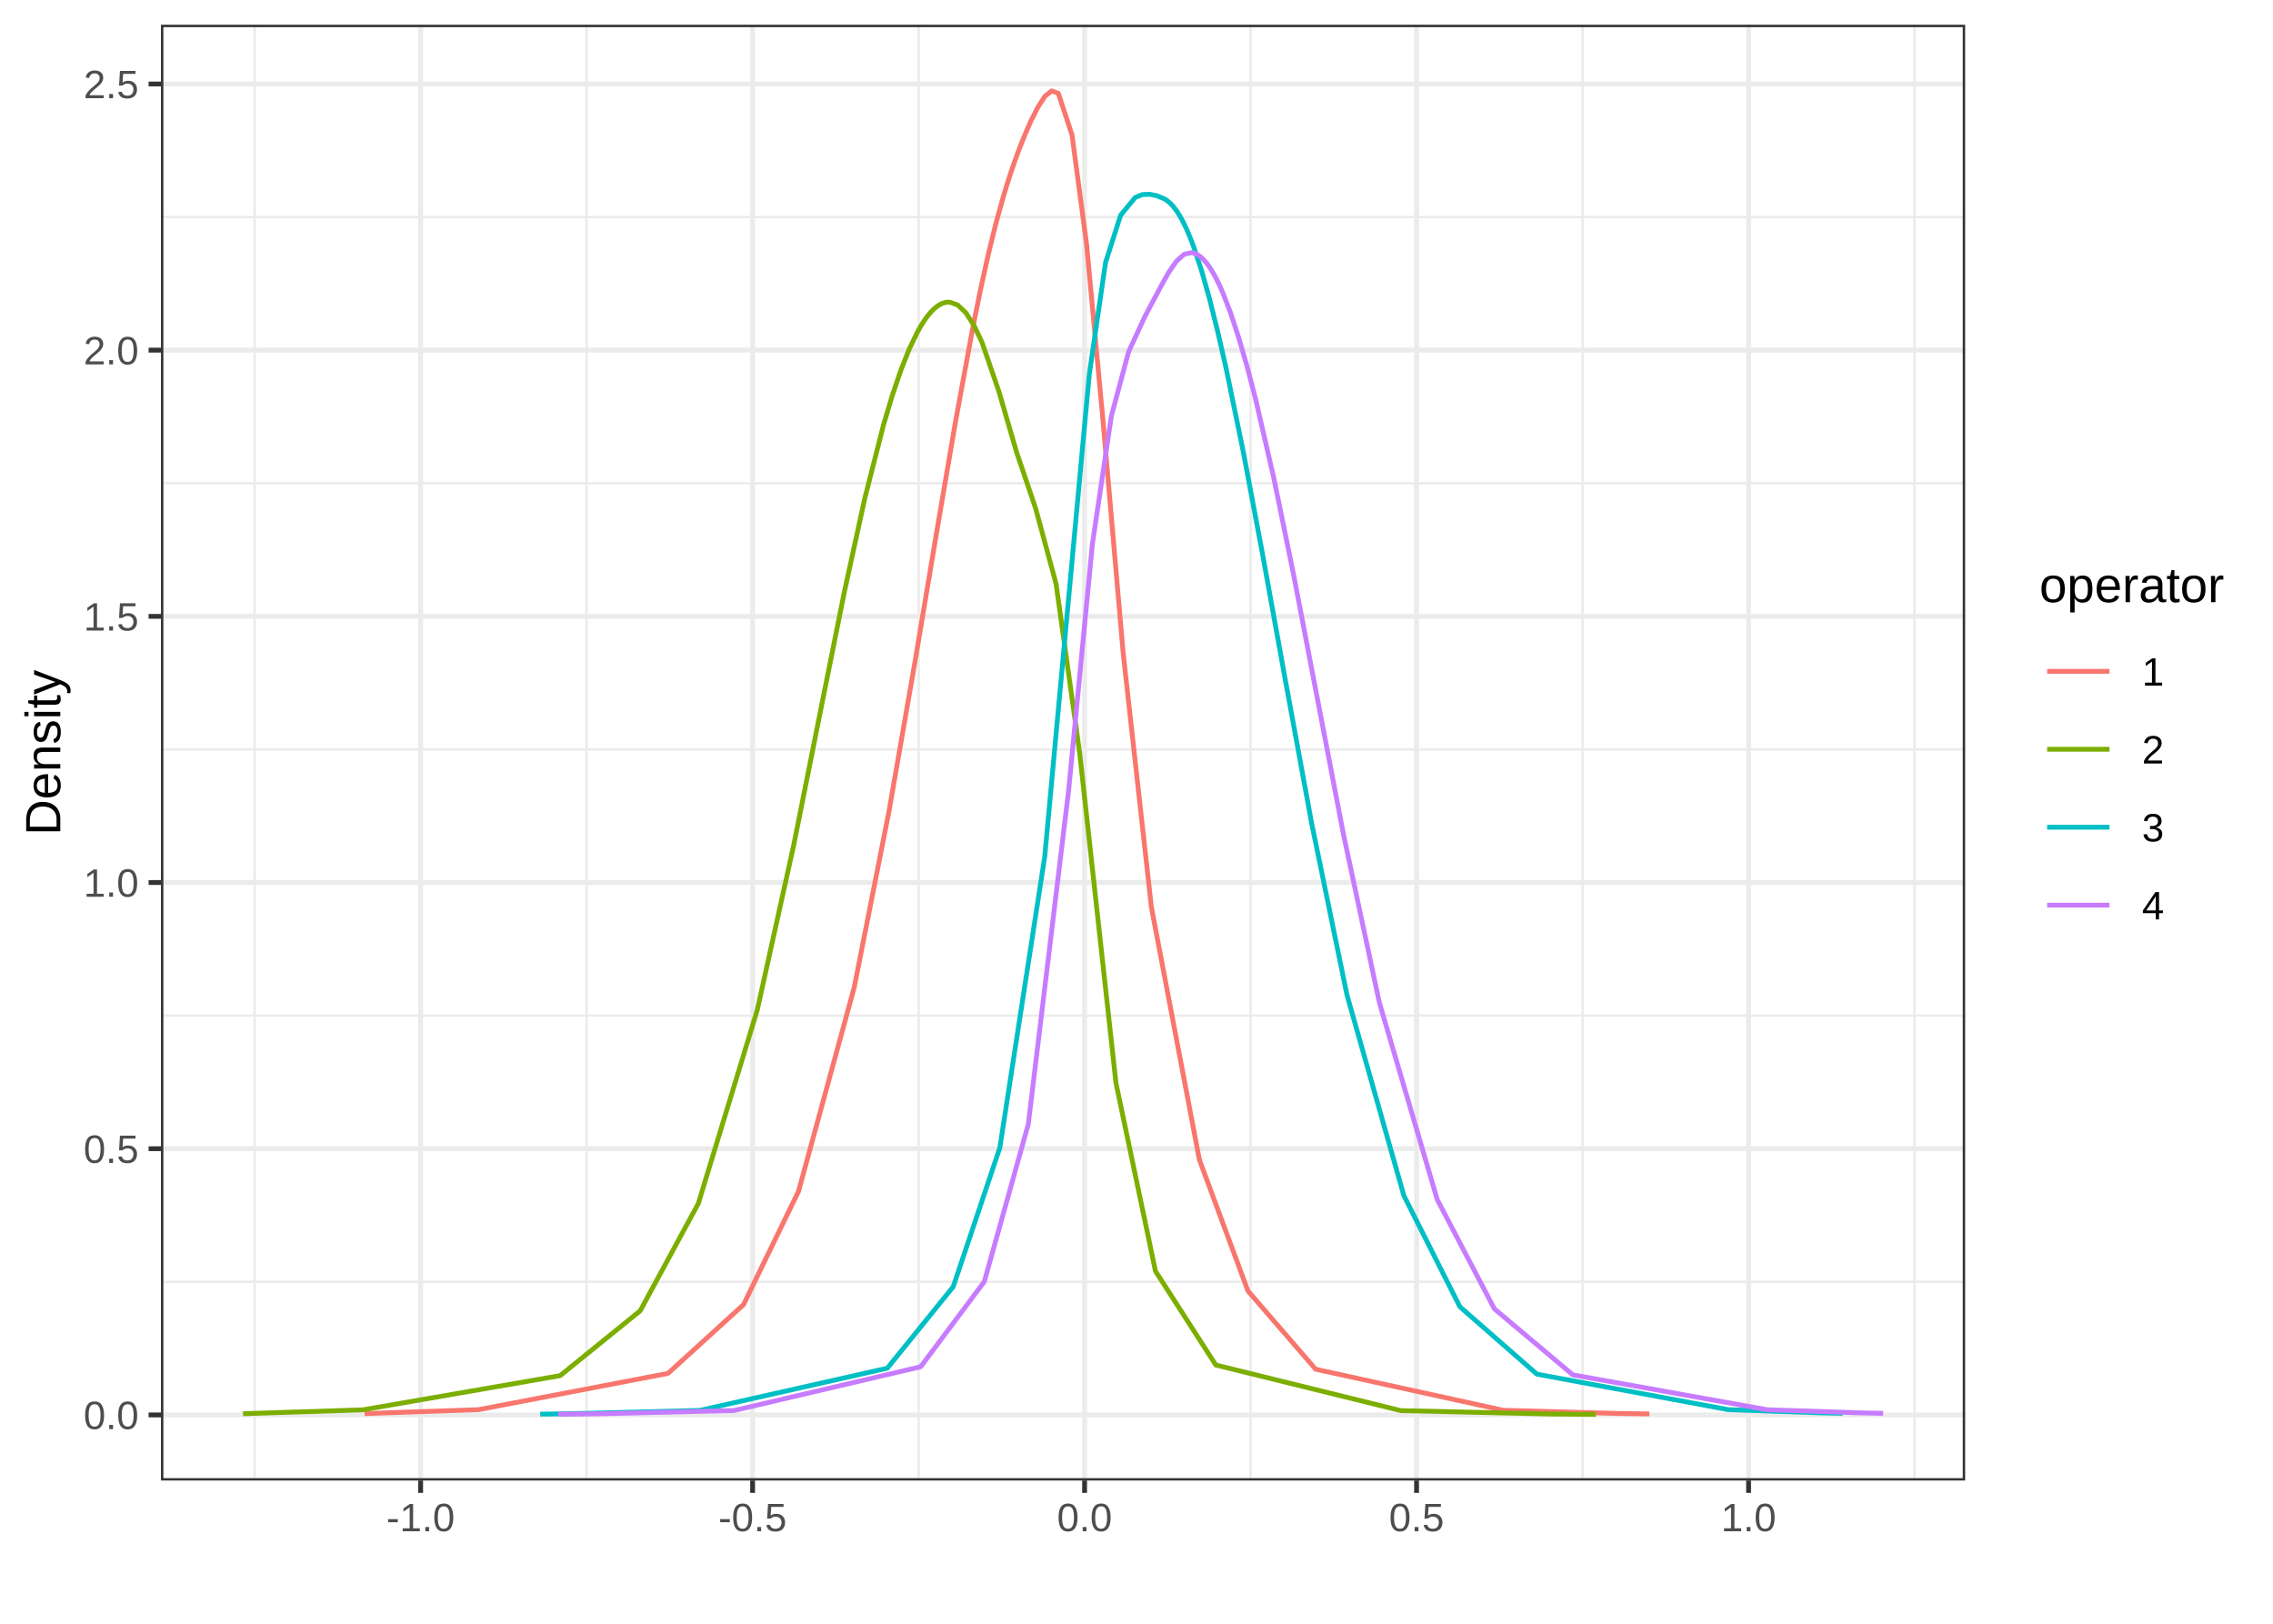
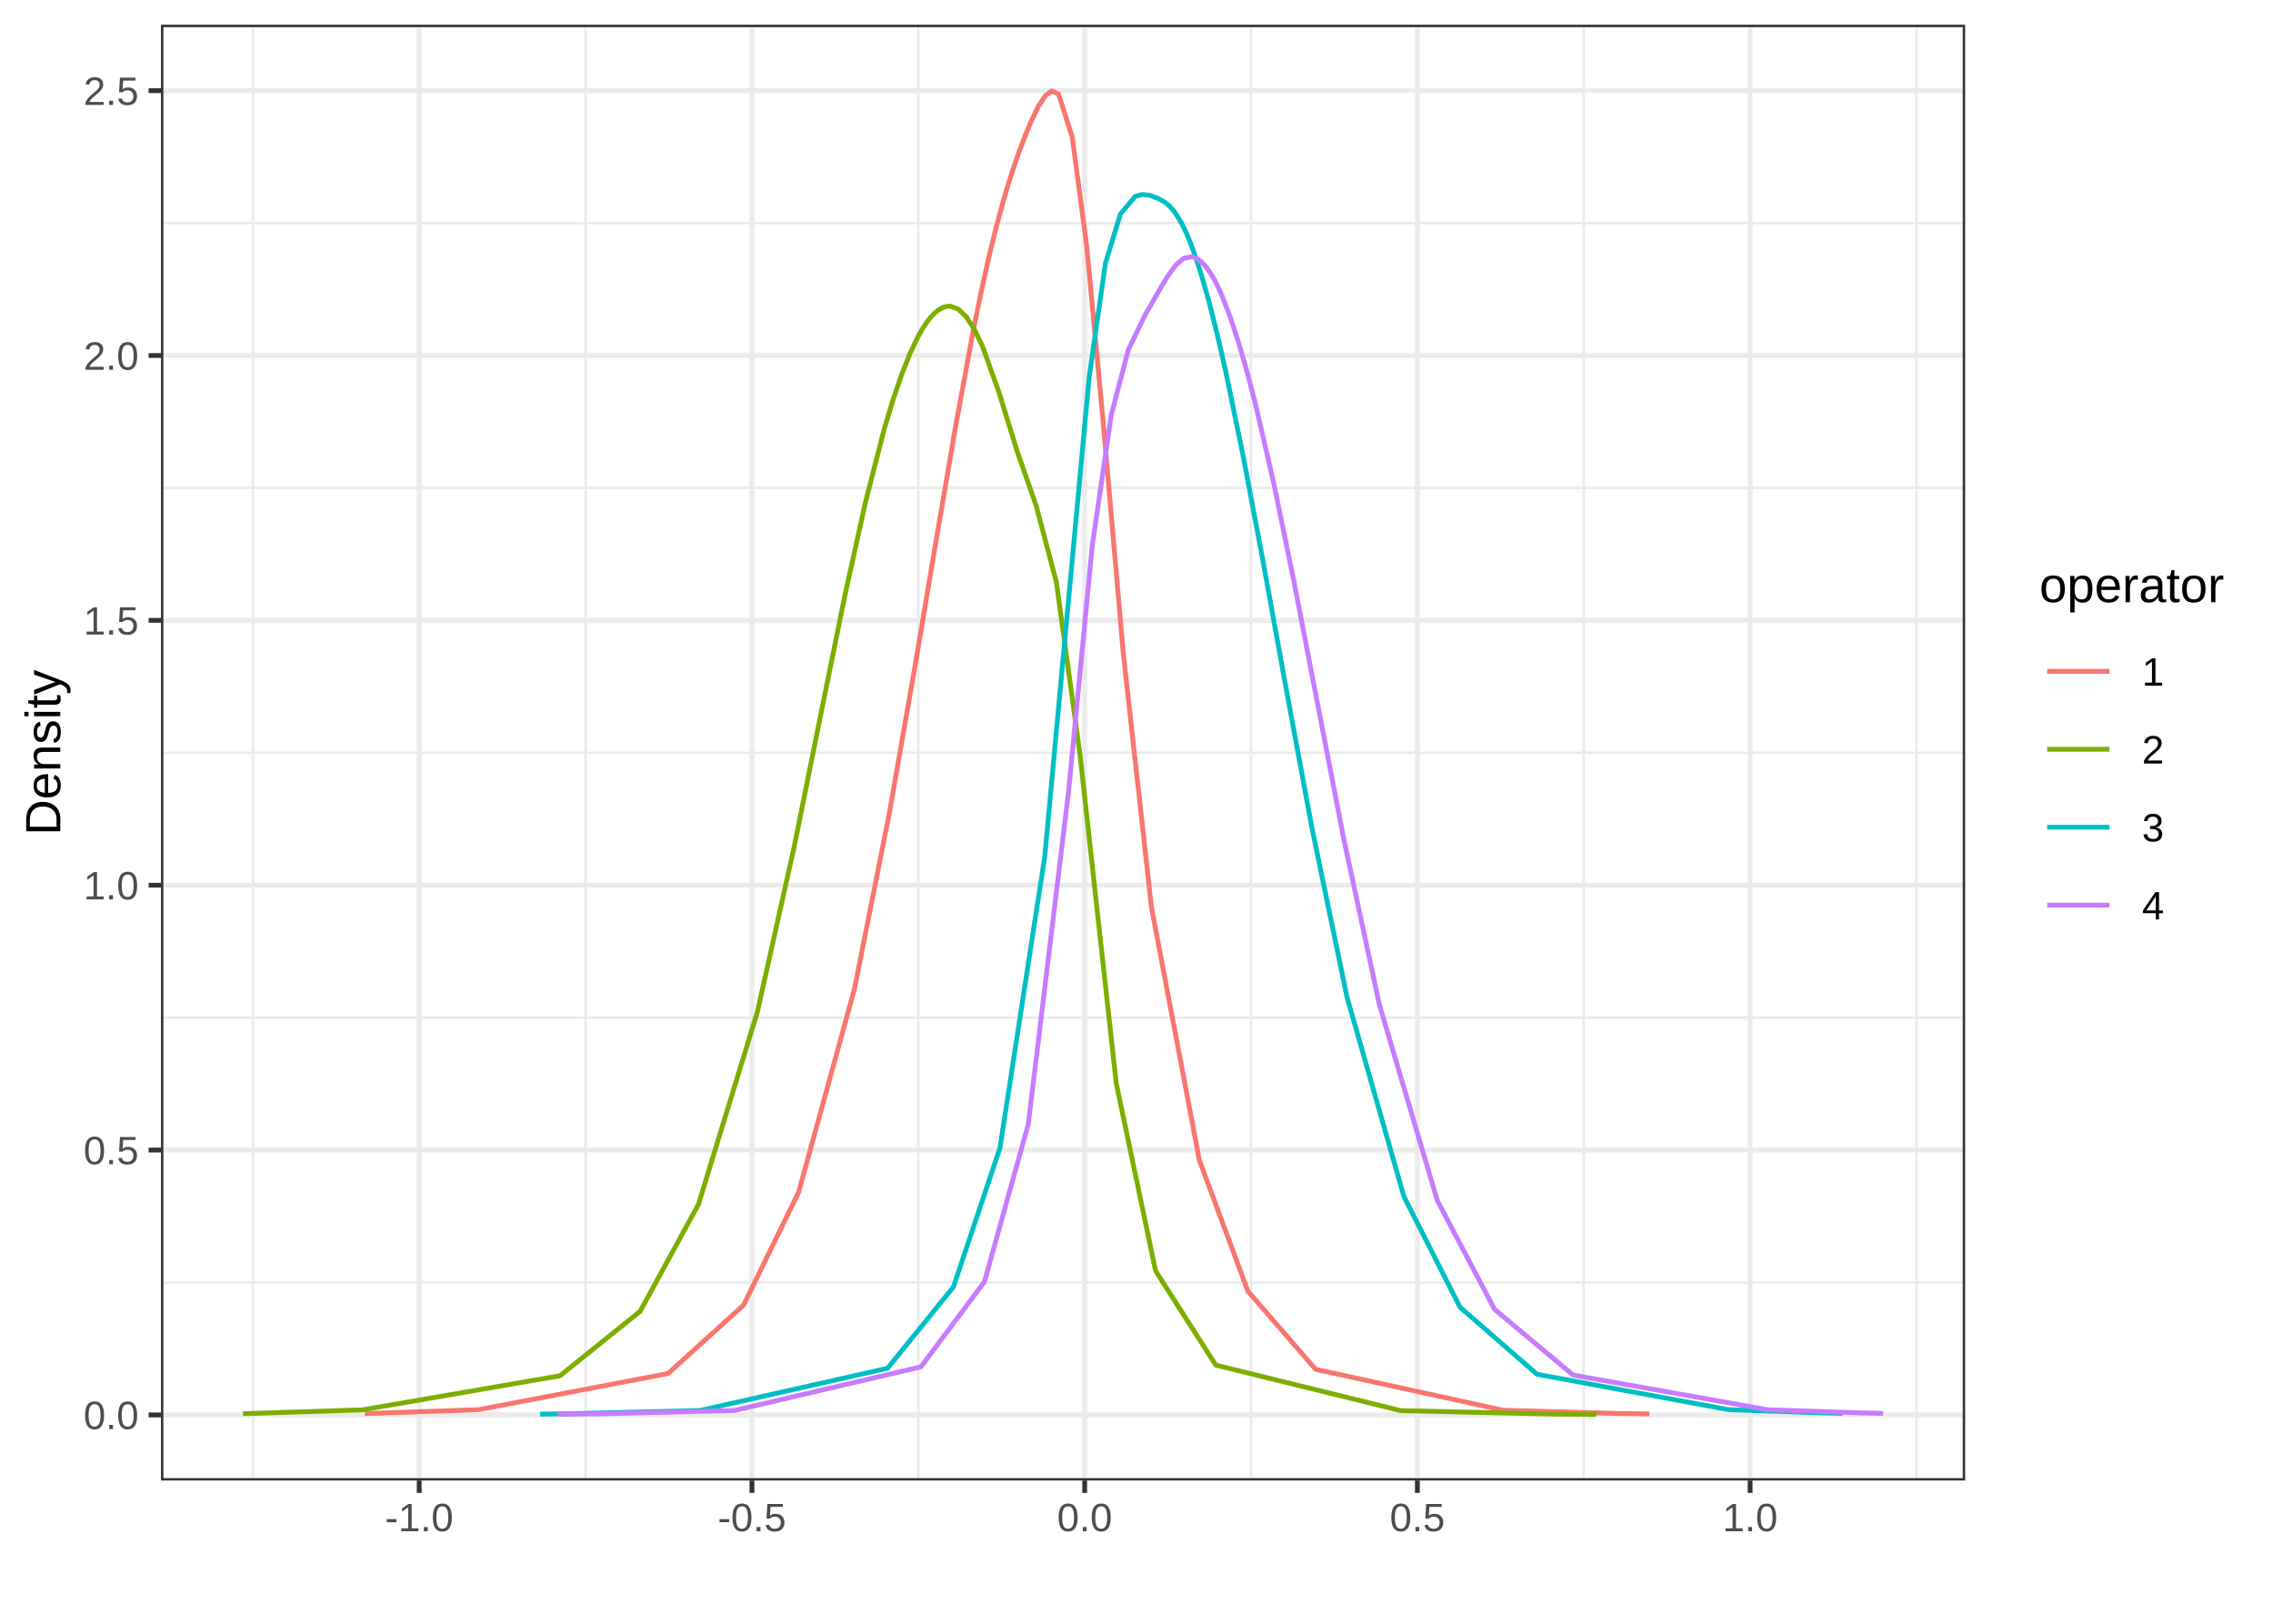
<svg xmlns="http://www.w3.org/2000/svg" class="svglite" width="504.00pt" height="360.00pt" viewBox="0 0 504.00 360.00">
  <defs>
    <style type="text/css">
    .svglite line, .svglite polyline, .svglite polygon, .svglite path, .svglite rect, .svglite circle {
      fill: none;
      stroke: #000000;
      stroke-linecap: round;
      stroke-linejoin: round;
      stroke-miterlimit: 10.00;
    }
    .svglite text {
      white-space: pre;
    }
  </style>
  </defs>
  <rect width="100%" height="100%" style="stroke: none; fill: #FFFFFF;" />
  <defs>
    <clipPath id="cpMC4wMHw1MDQuMDB8MC4wMHwzNjAuMDA=">
      <rect x="0.00" y="0.00" width="504.00" height="360.00" />
    </clipPath>
  </defs>
  <g clip-path="url(#cpMC4wMHw1MDQuMDB8MC4wMHwzNjAuMDA=)">
    <rect x="0.00" y="0.00" width="504.00" height="360.00" style="stroke-width: 1.07; stroke: #FFFFFF; fill: #FFFFFF;" />
  </g>
  <defs>
    <clipPath id="cpMzUuNjl8NDM1Ljc1fDUuNDh8MzI4LjI1">
      <rect x="35.69" y="5.48" width="400.05" height="322.77" />
    </clipPath>
  </defs>
  <g clip-path="url(#cpMzUuNjl8NDM1Ljc1fDUuNDh8MzI4LjI1)">
    <rect x="35.69" y="5.48" width="400.05" height="322.77" style="stroke-width: 1.07; stroke: none; fill: #FFFFFF;" />
-     <polyline points="35.69,284.19 435.75,284.19 " style="stroke-width: 0.53; stroke: #EBEBEB; stroke-linecap: butt;" />
-     <polyline points="35.69,225.17 435.75,225.17 " style="stroke-width: 0.53; stroke: #EBEBEB; stroke-linecap: butt;" />
-     <polyline points="35.69,166.16 435.75,166.16 " style="stroke-width: 0.53; stroke: #EBEBEB; stroke-linecap: butt;" />
-     <polyline points="35.69,107.14 435.75,107.14 " style="stroke-width: 0.53; stroke: #EBEBEB; stroke-linecap: butt;" />
-     <polyline points="35.69,48.12 435.75,48.12 " style="stroke-width: 0.53; stroke: #EBEBEB; stroke-linecap: butt;" />
-     <polyline points="56.46,328.25 56.46,5.48 " style="stroke-width: 0.53; stroke: #EBEBEB; stroke-linecap: butt;" />
-     <polyline points="130.07,328.25 130.07,5.48 " style="stroke-width: 0.53; stroke: #EBEBEB; stroke-linecap: butt;" />
-     <polyline points="203.69,328.25 203.69,5.48 " style="stroke-width: 0.53; stroke: #EBEBEB; stroke-linecap: butt;" />
-     <polyline points="277.30,328.25 277.30,5.48 " style="stroke-width: 0.53; stroke: #EBEBEB; stroke-linecap: butt;" />
-     <polyline points="350.91,328.25 350.91,5.48 " style="stroke-width: 0.53; stroke: #EBEBEB; stroke-linecap: butt;" />
-     <polyline points="424.52,328.25 424.52,5.48 " style="stroke-width: 0.53; stroke: #EBEBEB; stroke-linecap: butt;" />
+     <polyline points="35.69,284.34 435.75,284.34 " style="stroke-width: 0.53; stroke: #EBEBEB; stroke-linecap: butt;" />
+     <polyline points="35.69,225.62 435.75,225.62 " style="stroke-width: 0.53; stroke: #EBEBEB; stroke-linecap: butt;" />
+     <polyline points="35.69,166.90 435.75,166.90 " style="stroke-width: 0.53; stroke: #EBEBEB; stroke-linecap: butt;" />
+     <polyline points="35.69,108.18 435.75,108.18 " style="stroke-width: 0.53; stroke: #EBEBEB; stroke-linecap: butt;" />
+     <polyline points="35.69,49.46 435.75,49.46 " style="stroke-width: 0.53; stroke: #EBEBEB; stroke-linecap: butt;" />
+     <polyline points="56.07,328.25 56.07,5.48 " style="stroke-width: 0.53; stroke: #EBEBEB; stroke-linecap: butt;" />
+     <polyline points="129.84,328.25 129.84,5.48 " style="stroke-width: 0.53; stroke: #EBEBEB; stroke-linecap: butt;" />
+     <polyline points="203.62,328.25 203.62,5.48 " style="stroke-width: 0.53; stroke: #EBEBEB; stroke-linecap: butt;" />
+     <polyline points="277.40,328.25 277.40,5.48 " style="stroke-width: 0.53; stroke: #EBEBEB; stroke-linecap: butt;" />
+     <polyline points="351.17,328.25 351.17,5.48 " style="stroke-width: 0.53; stroke: #EBEBEB; stroke-linecap: butt;" />
+     <polyline points="424.95,328.25 424.95,5.48 " style="stroke-width: 0.53; stroke: #EBEBEB; stroke-linecap: butt;" />
    <polyline points="35.69,313.70 435.75,313.70 " style="stroke-width: 1.07; stroke: #EBEBEB; stroke-linecap: butt;" />
-     <polyline points="35.69,254.68 435.75,254.68 " style="stroke-width: 1.07; stroke: #EBEBEB; stroke-linecap: butt;" />
-     <polyline points="35.69,195.66 435.75,195.66 " style="stroke-width: 1.07; stroke: #EBEBEB; stroke-linecap: butt;" />
-     <polyline points="35.69,136.65 435.75,136.65 " style="stroke-width: 1.07; stroke: #EBEBEB; stroke-linecap: butt;" />
-     <polyline points="35.69,77.63 435.75,77.63 " style="stroke-width: 1.07; stroke: #EBEBEB; stroke-linecap: butt;" />
-     <polyline points="35.69,18.62 435.75,18.62 " style="stroke-width: 1.07; stroke: #EBEBEB; stroke-linecap: butt;" />
-     <polyline points="93.27,328.25 93.27,5.48 " style="stroke-width: 1.07; stroke: #EBEBEB; stroke-linecap: butt;" />
-     <polyline points="166.88,328.25 166.88,5.48 " style="stroke-width: 1.07; stroke: #EBEBEB; stroke-linecap: butt;" />
-     <polyline points="240.49,328.25 240.49,5.48 " style="stroke-width: 1.07; stroke: #EBEBEB; stroke-linecap: butt;" />
-     <polyline points="314.10,328.25 314.10,5.48 " style="stroke-width: 1.07; stroke: #EBEBEB; stroke-linecap: butt;" />
-     <polyline points="387.72,328.25 387.72,5.48 " style="stroke-width: 1.07; stroke: #EBEBEB; stroke-linecap: butt;" />
-     <polyline points="80.84,313.42 85.88,313.23 106.10,312.54 148.13,304.49 164.87,289.24 177.06,264.13 189.42,218.87 197.08,180.08 202.88,146.75 207.68,118.04 211.87,93.49 215.65,72.94 217.42,64.17 219.14,56.39 220.81,49.59 222.45,43.68 223.09,41.54 223.73,39.52 224.04,38.55 224.36,37.61 224.99,35.79 225.61,34.07 226.23,32.43 226.85,30.87 227.16,30.12 227.47,29.39 228.08,27.97 228.68,26.63 230.19,23.66 231.69,21.36 233.18,20.15 234.67,20.70 237.70,29.91 240.92,54.06 244.56,93.13 249.05,144.84 255.30,201.12 265.95,257.15 276.71,286.21 291.72,303.57 333.31,312.67 359.32,313.39 365.72,313.48 " style="stroke-width: 1.07; stroke: #F8766D; stroke-linecap: butt;" />
-     <polyline points="53.88,313.44 59.23,313.26 80.42,312.58 124.21,304.99 141.95,290.62 154.84,266.83 167.91,223.93 176.00,187.35 182.15,156.53 187.27,131.01 191.78,110.38 195.90,94.21 197.86,87.65 199.76,82.06 201.62,77.37 203.45,73.57 204.18,72.29 204.90,71.15 205.25,70.63 205.61,70.14 206.33,69.27 207.04,68.54 207.75,67.94 208.46,67.49 208.81,67.31 209.17,67.18 209.87,67.01 210.58,66.99 212.35,67.62 214.13,69.31 215.92,72.06 217.74,75.89 221.48,86.77 225.43,100.32 229.64,112.74 234.16,129.41 239.42,167.11 247.45,240.13 256.21,281.83 269.59,302.64 310.61,312.75 343.84,313.50 353.83,313.58 " style="stroke-width: 1.07; stroke: #7CAE00; stroke-linecap: butt;" />
-     <polyline points="119.78,313.53 127.00,313.43 155.20,312.70 196.75,303.34 211.36,285.28 221.70,254.45 231.65,189.96 237.33,128.52 241.53,83.01 245.13,58.23 248.48,47.71 251.73,43.77 253.34,43.13 254.95,43.08 256.56,43.41 258.17,44.08 258.82,44.50 259.46,45.05 259.79,45.37 260.11,45.73 260.77,46.57 261.42,47.56 262.08,48.71 262.74,50.02 263.07,50.73 263.40,51.48 264.07,53.11 264.74,54.89 266.44,60.05 268.18,66.20 269.96,73.32 271.81,81.38 275.71,100.34 280.02,123.25 284.95,150.49 290.87,182.70 298.68,220.64 311.28,265.07 323.70,289.72 340.77,304.66 383.24,312.54 403.48,313.23 408.57,313.34 " style="stroke-width: 1.07; stroke: #00BFC4; stroke-linecap: butt;" />
-     <polyline points="123.74,313.55 132.12,313.47 162.76,312.73 204.14,303.03 218.25,284.16 228.00,249.28 236.94,175.36 242.22,120.64 246.43,92.24 250.24,78.02 253.88,70.14 257.40,63.50 259.13,60.41 260.84,57.93 262.54,56.39 264.23,56.01 264.91,56.17 265.58,56.50 265.92,56.72 266.26,56.99 266.94,57.64 267.63,58.44 268.31,59.41 269.00,60.52 269.34,61.14 269.69,61.79 270.38,63.21 271.08,64.78 272.85,69.35 274.65,74.82 276.50,81.18 278.40,88.46 282.42,105.87 286.84,127.44 291.87,153.65 297.91,185.08 305.86,222.32 318.69,265.97 331.35,290.18 348.75,304.82 391.81,312.55 412.38,313.24 417.56,313.35 " style="stroke-width: 1.07; stroke: #C77CFF; stroke-linecap: butt;" />
+     <polyline points="35.69,254.98 435.75,254.98 " style="stroke-width: 1.07; stroke: #EBEBEB; stroke-linecap: butt;" />
+     <polyline points="35.69,196.26 435.75,196.26 " style="stroke-width: 1.07; stroke: #EBEBEB; stroke-linecap: butt;" />
+     <polyline points="35.69,137.54 435.75,137.54 " style="stroke-width: 1.07; stroke: #EBEBEB; stroke-linecap: butt;" />
+     <polyline points="35.69,78.82 435.75,78.82 " style="stroke-width: 1.07; stroke: #EBEBEB; stroke-linecap: butt;" />
+     <polyline points="35.69,20.10 435.75,20.10 " style="stroke-width: 1.07; stroke: #EBEBEB; stroke-linecap: butt;" />
+     <polyline points="92.95,328.25 92.95,5.48 " style="stroke-width: 1.07; stroke: #EBEBEB; stroke-linecap: butt;" />
+     <polyline points="166.73,328.25 166.73,5.48 " style="stroke-width: 1.07; stroke: #EBEBEB; stroke-linecap: butt;" />
+     <polyline points="240.51,328.25 240.51,5.48 " style="stroke-width: 1.07; stroke: #EBEBEB; stroke-linecap: butt;" />
+     <polyline points="314.28,328.25 314.28,5.48 " style="stroke-width: 1.07; stroke: #EBEBEB; stroke-linecap: butt;" />
+     <polyline points="388.06,328.25 388.06,5.48 " style="stroke-width: 1.07; stroke: #EBEBEB; stroke-linecap: butt;" />
+     <polyline points="80.91,313.42 85.94,313.23 106.11,312.54 148.13,304.52 164.89,289.34 177.08,264.33 189.46,219.27 197.13,180.64 202.94,147.41 207.75,118.76 211.94,94.25 215.72,73.73 217.50,64.97 219.22,57.19 220.89,50.35 222.52,44.37 223.16,42.19 223.80,40.12 224.12,39.12 224.43,38.14 225.06,36.26 225.68,34.47 226.30,32.76 226.92,31.13 227.23,30.34 227.53,29.57 228.14,28.07 228.75,26.67 230.25,23.58 231.75,21.27 233.23,20.15 234.72,20.86 237.75,30.38 240.96,54.58 244.60,93.47 249.08,144.93 255.32,201.21 265.95,257.27 276.70,286.27 291.71,303.59 333.30,312.67 359.32,313.39 365.72,313.48 " style="stroke-width: 1.07; stroke: #F8766D; stroke-linecap: butt;" />
+     <polyline points="53.88,313.44 59.22,313.26 80.37,312.58 124.17,305.02 141.94,290.73 154.86,267.04 167.94,224.33 176.05,187.95 182.21,157.32 187.35,131.98 191.87,111.48 196.00,95.36 197.96,88.80 199.87,83.19 201.73,78.47 203.56,74.62 204.29,73.33 205.01,72.16 205.37,71.64 205.73,71.14 206.44,70.25 207.16,69.50 207.87,68.89 208.58,68.43 208.93,68.24 209.29,68.10 209.99,67.92 210.70,67.89 212.47,68.52 214.25,70.24 216.05,73.02 217.87,76.82 221.61,87.31 225.55,100.09 229.74,112.09 234.23,129.05 239.48,167.38 247.51,240.19 256.23,281.77 269.58,302.66 310.57,312.75 343.90,313.50 353.97,313.58 " style="stroke-width: 1.07; stroke: #7CAE00; stroke-linecap: butt;" />
+     <polyline points="119.77,313.53 127.01,313.43 155.26,312.71 196.80,303.36 211.40,285.34 221.72,254.52 231.65,189.97 237.32,128.83 241.52,83.50 245.11,58.37 248.44,47.44 251.69,43.56 253.29,43.11 254.90,43.30 256.50,43.87 258.12,44.72 258.76,45.20 259.41,45.80 259.73,46.14 260.06,46.52 260.71,47.39 261.36,48.40 262.02,49.57 262.68,50.89 263.01,51.60 263.34,52.36 264.01,53.98 264.68,55.77 266.38,60.92 268.12,67.06 269.91,74.17 271.76,82.23 275.67,101.20 279.99,124.08 284.92,151.23 290.85,183.29 298.67,221.04 311.29,265.27 323.72,289.81 340.81,304.69 383.28,312.54 403.47,313.23 408.54,313.34 " style="stroke-width: 1.07; stroke: #00BFC4; stroke-linecap: butt;" />
+     <polyline points="123.69,313.55 132.11,313.47 162.82,312.73 204.19,303.05 218.28,284.19 228.00,249.26 236.92,175.61 242.19,121.00 246.40,92.00 250.19,77.56 253.81,70.00 257.33,63.88 259.05,61.02 260.76,58.72 262.46,57.28 264.16,56.92 264.83,57.08 265.51,57.41 265.85,57.64 266.19,57.90 266.87,58.55 267.56,59.35 268.24,60.31 268.93,61.43 269.27,62.04 269.62,62.70 270.31,64.12 271.01,65.70 272.78,70.29 274.59,75.78 276.44,82.16 278.34,89.45 282.37,106.86 286.80,128.36 291.84,154.43 297.89,185.68 305.85,222.72 318.70,266.17 331.38,290.28 348.80,304.86 391.87,312.55 412.38,313.24 417.56,313.35 " style="stroke-width: 1.07; stroke: #C77CFF; stroke-linecap: butt;" />
    <rect x="35.69" y="5.48" width="400.05" height="322.77" style="stroke-width: 1.07; stroke: #333333;" />
  </g>
  <g clip-path="url(#cpMC4wMHw1MDQuMDB8MC4wMHwzNjAuMDA=)">
    <text x="30.76" y="316.85" text-anchor="end" style="font-size: 8.80px;fill: #4D4D4D; font-family: &quot;Arial&quot;;" textLength="12.23px" lengthAdjust="spacingAndGlyphs">0.0</text>
-     <text x="30.76" y="257.83" text-anchor="end" style="font-size: 8.80px;fill: #4D4D4D; font-family: &quot;Arial&quot;;" textLength="12.23px" lengthAdjust="spacingAndGlyphs">0.5</text>
-     <text x="30.76" y="198.82" text-anchor="end" style="font-size: 8.80px;fill: #4D4D4D; font-family: &quot;Arial&quot;;" textLength="12.23px" lengthAdjust="spacingAndGlyphs">1.0</text>
-     <text x="30.76" y="139.80" text-anchor="end" style="font-size: 8.80px;fill: #4D4D4D; font-family: &quot;Arial&quot;;" textLength="12.23px" lengthAdjust="spacingAndGlyphs">1.5</text>
-     <text x="30.76" y="80.79" text-anchor="end" style="font-size: 8.80px;fill: #4D4D4D; font-family: &quot;Arial&quot;;" textLength="12.23px" lengthAdjust="spacingAndGlyphs">2.0</text>
-     <text x="30.76" y="21.77" text-anchor="end" style="font-size: 8.80px;fill: #4D4D4D; font-family: &quot;Arial&quot;;" textLength="12.23px" lengthAdjust="spacingAndGlyphs">2.5</text>
+     <text x="30.76" y="258.13" text-anchor="end" style="font-size: 8.80px;fill: #4D4D4D; font-family: &quot;Arial&quot;;" textLength="12.23px" lengthAdjust="spacingAndGlyphs">0.5</text>
+     <text x="30.76" y="199.41" text-anchor="end" style="font-size: 8.80px;fill: #4D4D4D; font-family: &quot;Arial&quot;;" textLength="12.23px" lengthAdjust="spacingAndGlyphs">1.0</text>
+     <text x="30.76" y="140.69" text-anchor="end" style="font-size: 8.80px;fill: #4D4D4D; font-family: &quot;Arial&quot;;" textLength="12.23px" lengthAdjust="spacingAndGlyphs">1.5</text>
+     <text x="30.76" y="81.98" text-anchor="end" style="font-size: 8.80px;fill: #4D4D4D; font-family: &quot;Arial&quot;;" textLength="12.23px" lengthAdjust="spacingAndGlyphs">2.0</text>
+     <text x="30.76" y="23.26" text-anchor="end" style="font-size: 8.80px;fill: #4D4D4D; font-family: &quot;Arial&quot;;" textLength="12.23px" lengthAdjust="spacingAndGlyphs">2.5</text>
    <polyline points="32.95,313.70 35.69,313.70 " style="stroke-width: 1.07; stroke: #333333; stroke-linecap: butt;" />
-     <polyline points="32.95,254.68 35.69,254.68 " style="stroke-width: 1.07; stroke: #333333; stroke-linecap: butt;" />
-     <polyline points="32.95,195.66 35.69,195.66 " style="stroke-width: 1.07; stroke: #333333; stroke-linecap: butt;" />
-     <polyline points="32.95,136.65 35.69,136.65 " style="stroke-width: 1.07; stroke: #333333; stroke-linecap: butt;" />
-     <polyline points="32.95,77.63 35.69,77.63 " style="stroke-width: 1.07; stroke: #333333; stroke-linecap: butt;" />
-     <polyline points="32.95,18.62 35.69,18.62 " style="stroke-width: 1.07; stroke: #333333; stroke-linecap: butt;" />
-     <polyline points="93.27,330.99 93.27,328.25 " style="stroke-width: 1.07; stroke: #333333; stroke-linecap: butt;" />
-     <polyline points="166.88,330.99 166.88,328.25 " style="stroke-width: 1.07; stroke: #333333; stroke-linecap: butt;" />
-     <polyline points="240.49,330.99 240.49,328.25 " style="stroke-width: 1.07; stroke: #333333; stroke-linecap: butt;" />
-     <polyline points="314.10,330.99 314.10,328.25 " style="stroke-width: 1.07; stroke: #333333; stroke-linecap: butt;" />
-     <polyline points="387.72,330.99 387.72,328.25 " style="stroke-width: 1.07; stroke: #333333; stroke-linecap: butt;" />
-     <text x="93.27" y="339.49" text-anchor="middle" style="font-size: 8.80px;fill: #4D4D4D; font-family: &quot;Arial&quot;;" textLength="15.16px" lengthAdjust="spacingAndGlyphs">-1.0</text>
-     <text x="166.88" y="339.49" text-anchor="middle" style="font-size: 8.80px;fill: #4D4D4D; font-family: &quot;Arial&quot;;" textLength="15.16px" lengthAdjust="spacingAndGlyphs">-0.5</text>
-     <text x="240.49" y="339.49" text-anchor="middle" style="font-size: 8.80px;fill: #4D4D4D; font-family: &quot;Arial&quot;;" textLength="12.23px" lengthAdjust="spacingAndGlyphs">0.0</text>
-     <text x="314.10" y="339.49" text-anchor="middle" style="font-size: 8.80px;fill: #4D4D4D; font-family: &quot;Arial&quot;;" textLength="12.23px" lengthAdjust="spacingAndGlyphs">0.5</text>
-     <text x="387.72" y="339.49" text-anchor="middle" style="font-size: 8.80px;fill: #4D4D4D; font-family: &quot;Arial&quot;;" textLength="12.23px" lengthAdjust="spacingAndGlyphs">1.0</text>
+     <polyline points="32.95,254.98 35.69,254.98 " style="stroke-width: 1.07; stroke: #333333; stroke-linecap: butt;" />
+     <polyline points="32.95,196.26 35.69,196.26 " style="stroke-width: 1.07; stroke: #333333; stroke-linecap: butt;" />
+     <polyline points="32.95,137.54 35.69,137.54 " style="stroke-width: 1.07; stroke: #333333; stroke-linecap: butt;" />
+     <polyline points="32.95,78.82 35.69,78.82 " style="stroke-width: 1.07; stroke: #333333; stroke-linecap: butt;" />
+     <polyline points="32.95,20.10 35.69,20.10 " style="stroke-width: 1.07; stroke: #333333; stroke-linecap: butt;" />
+     <polyline points="92.95,330.99 92.95,328.25 " style="stroke-width: 1.07; stroke: #333333; stroke-linecap: butt;" />
+     <polyline points="166.73,330.99 166.73,328.25 " style="stroke-width: 1.07; stroke: #333333; stroke-linecap: butt;" />
+     <polyline points="240.51,330.99 240.51,328.25 " style="stroke-width: 1.07; stroke: #333333; stroke-linecap: butt;" />
+     <polyline points="314.28,330.99 314.28,328.25 " style="stroke-width: 1.07; stroke: #333333; stroke-linecap: butt;" />
+     <polyline points="388.06,330.99 388.06,328.25 " style="stroke-width: 1.07; stroke: #333333; stroke-linecap: butt;" />
+     <text x="92.95" y="339.49" text-anchor="middle" style="font-size: 8.80px;fill: #4D4D4D; font-family: &quot;Arial&quot;;" textLength="15.16px" lengthAdjust="spacingAndGlyphs">-1.0</text>
+     <text x="166.73" y="339.49" text-anchor="middle" style="font-size: 8.80px;fill: #4D4D4D; font-family: &quot;Arial&quot;;" textLength="15.16px" lengthAdjust="spacingAndGlyphs">-0.5</text>
+     <text x="240.51" y="339.49" text-anchor="middle" style="font-size: 8.80px;fill: #4D4D4D; font-family: &quot;Arial&quot;;" textLength="12.23px" lengthAdjust="spacingAndGlyphs">0.0</text>
+     <text x="314.28" y="339.49" text-anchor="middle" style="font-size: 8.80px;fill: #4D4D4D; font-family: &quot;Arial&quot;;" textLength="12.23px" lengthAdjust="spacingAndGlyphs">0.5</text>
+     <text x="388.06" y="339.49" text-anchor="middle" style="font-size: 8.80px;fill: #4D4D4D; font-family: &quot;Arial&quot;;" textLength="12.23px" lengthAdjust="spacingAndGlyphs">1.0</text>
    <text transform="translate(13.37,166.87) rotate(-90)" text-anchor="middle" style="font-size: 11.00px; font-family: &quot;Arial&quot;;" textLength="36.68px" lengthAdjust="spacingAndGlyphs">Density</text>
    <rect x="446.71" y="118.93" width="51.81" height="95.88" style="stroke-width: 1.07; stroke: none; fill: #FFFFFF;" />
    <text x="452.19" y="133.51" style="font-size: 11.00px; font-family: &quot;Arial&quot;;" textLength="40.98px" lengthAdjust="spacingAndGlyphs">operator</text>
    <rect x="452.19" y="140.20" width="17.28" height="17.28" style="stroke-width: 1.07; stroke: none; fill: #FFFFFF;" />
    <line x1="453.92" y1="148.84" x2="467.74" y2="148.84" style="stroke-width: 1.07; stroke: #F8766D; stroke-linecap: butt;" />
    <rect x="452.19" y="157.48" width="17.28" height="17.28" style="stroke-width: 1.07; stroke: none; fill: #FFFFFF;" />
    <line x1="453.92" y1="166.12" x2="467.74" y2="166.12" style="stroke-width: 1.07; stroke: #7CAE00; stroke-linecap: butt;" />
    <rect x="452.19" y="174.76" width="17.28" height="17.28" style="stroke-width: 1.07; stroke: none; fill: #FFFFFF;" />
    <line x1="453.92" y1="183.40" x2="467.74" y2="183.40" style="stroke-width: 1.07; stroke: #00BFC4; stroke-linecap: butt;" />
    <rect x="452.19" y="192.04" width="17.28" height="17.28" style="stroke-width: 1.07; stroke: none; fill: #FFFFFF;" />
    <line x1="453.92" y1="200.68" x2="467.74" y2="200.68" style="stroke-width: 1.07; stroke: #C77CFF; stroke-linecap: butt;" />
    <text x="474.95" y="152.00" style="font-size: 8.80px; font-family: &quot;Arial&quot;;" textLength="4.90px" lengthAdjust="spacingAndGlyphs">1</text>
    <text x="474.95" y="169.28" style="font-size: 8.80px; font-family: &quot;Arial&quot;;" textLength="4.90px" lengthAdjust="spacingAndGlyphs">2</text>
    <text x="474.95" y="186.56" style="font-size: 8.80px; font-family: &quot;Arial&quot;;" textLength="4.90px" lengthAdjust="spacingAndGlyphs">3</text>
    <text x="474.95" y="203.84" style="font-size: 8.80px; font-family: &quot;Arial&quot;;" textLength="4.90px" lengthAdjust="spacingAndGlyphs">4</text>
  </g>
</svg>
